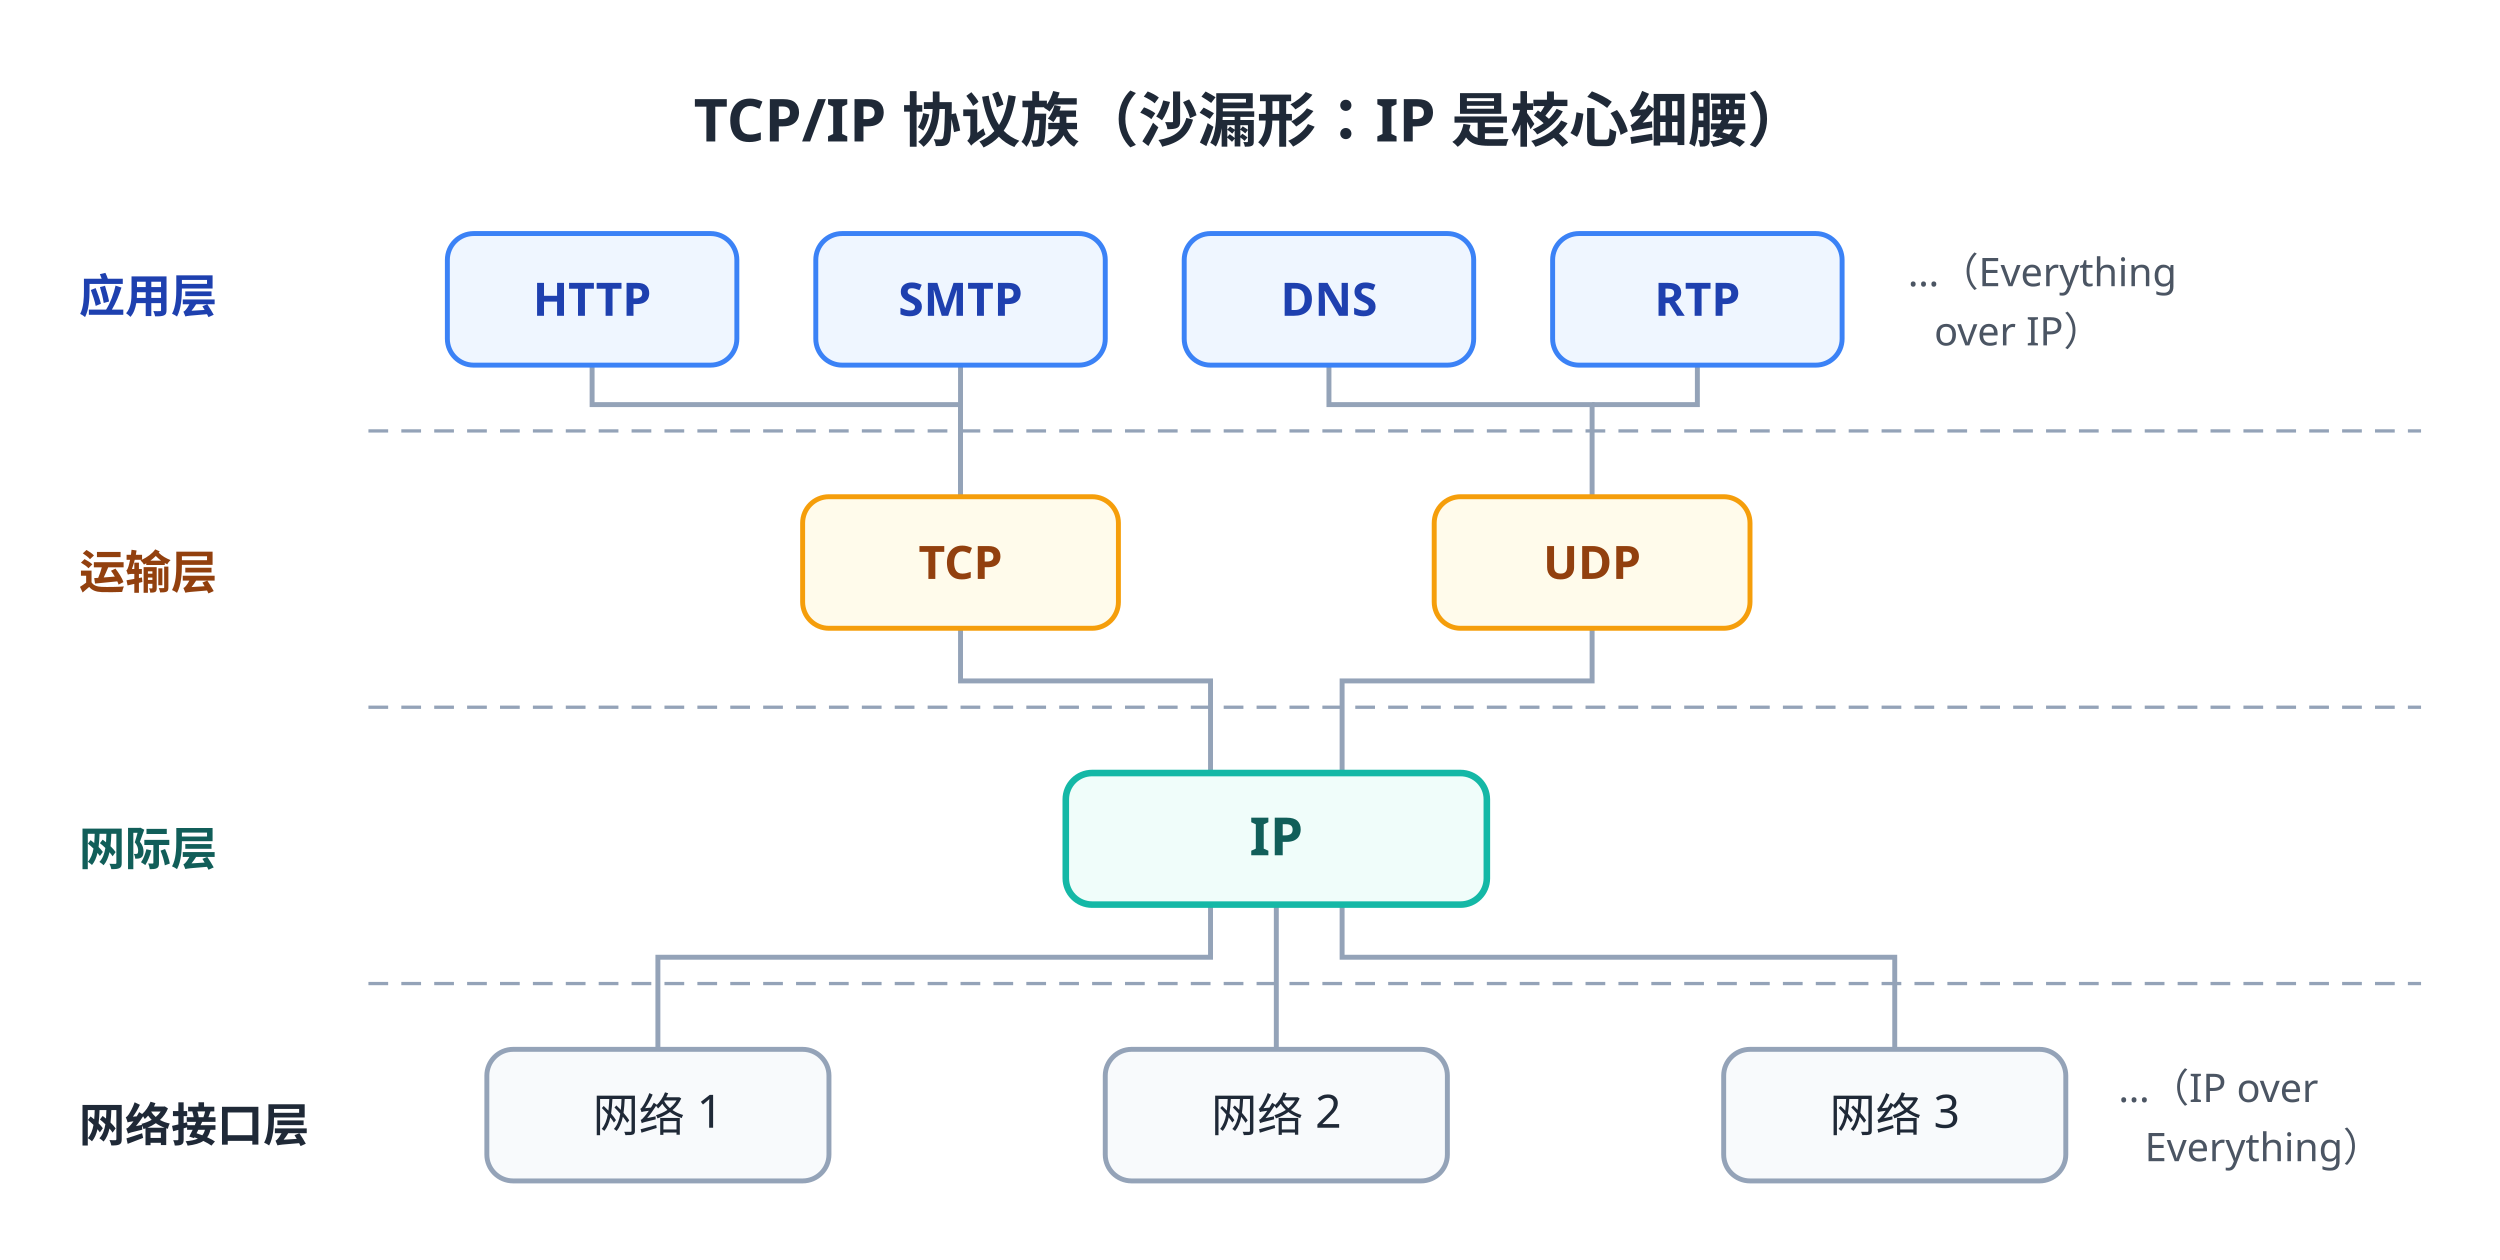
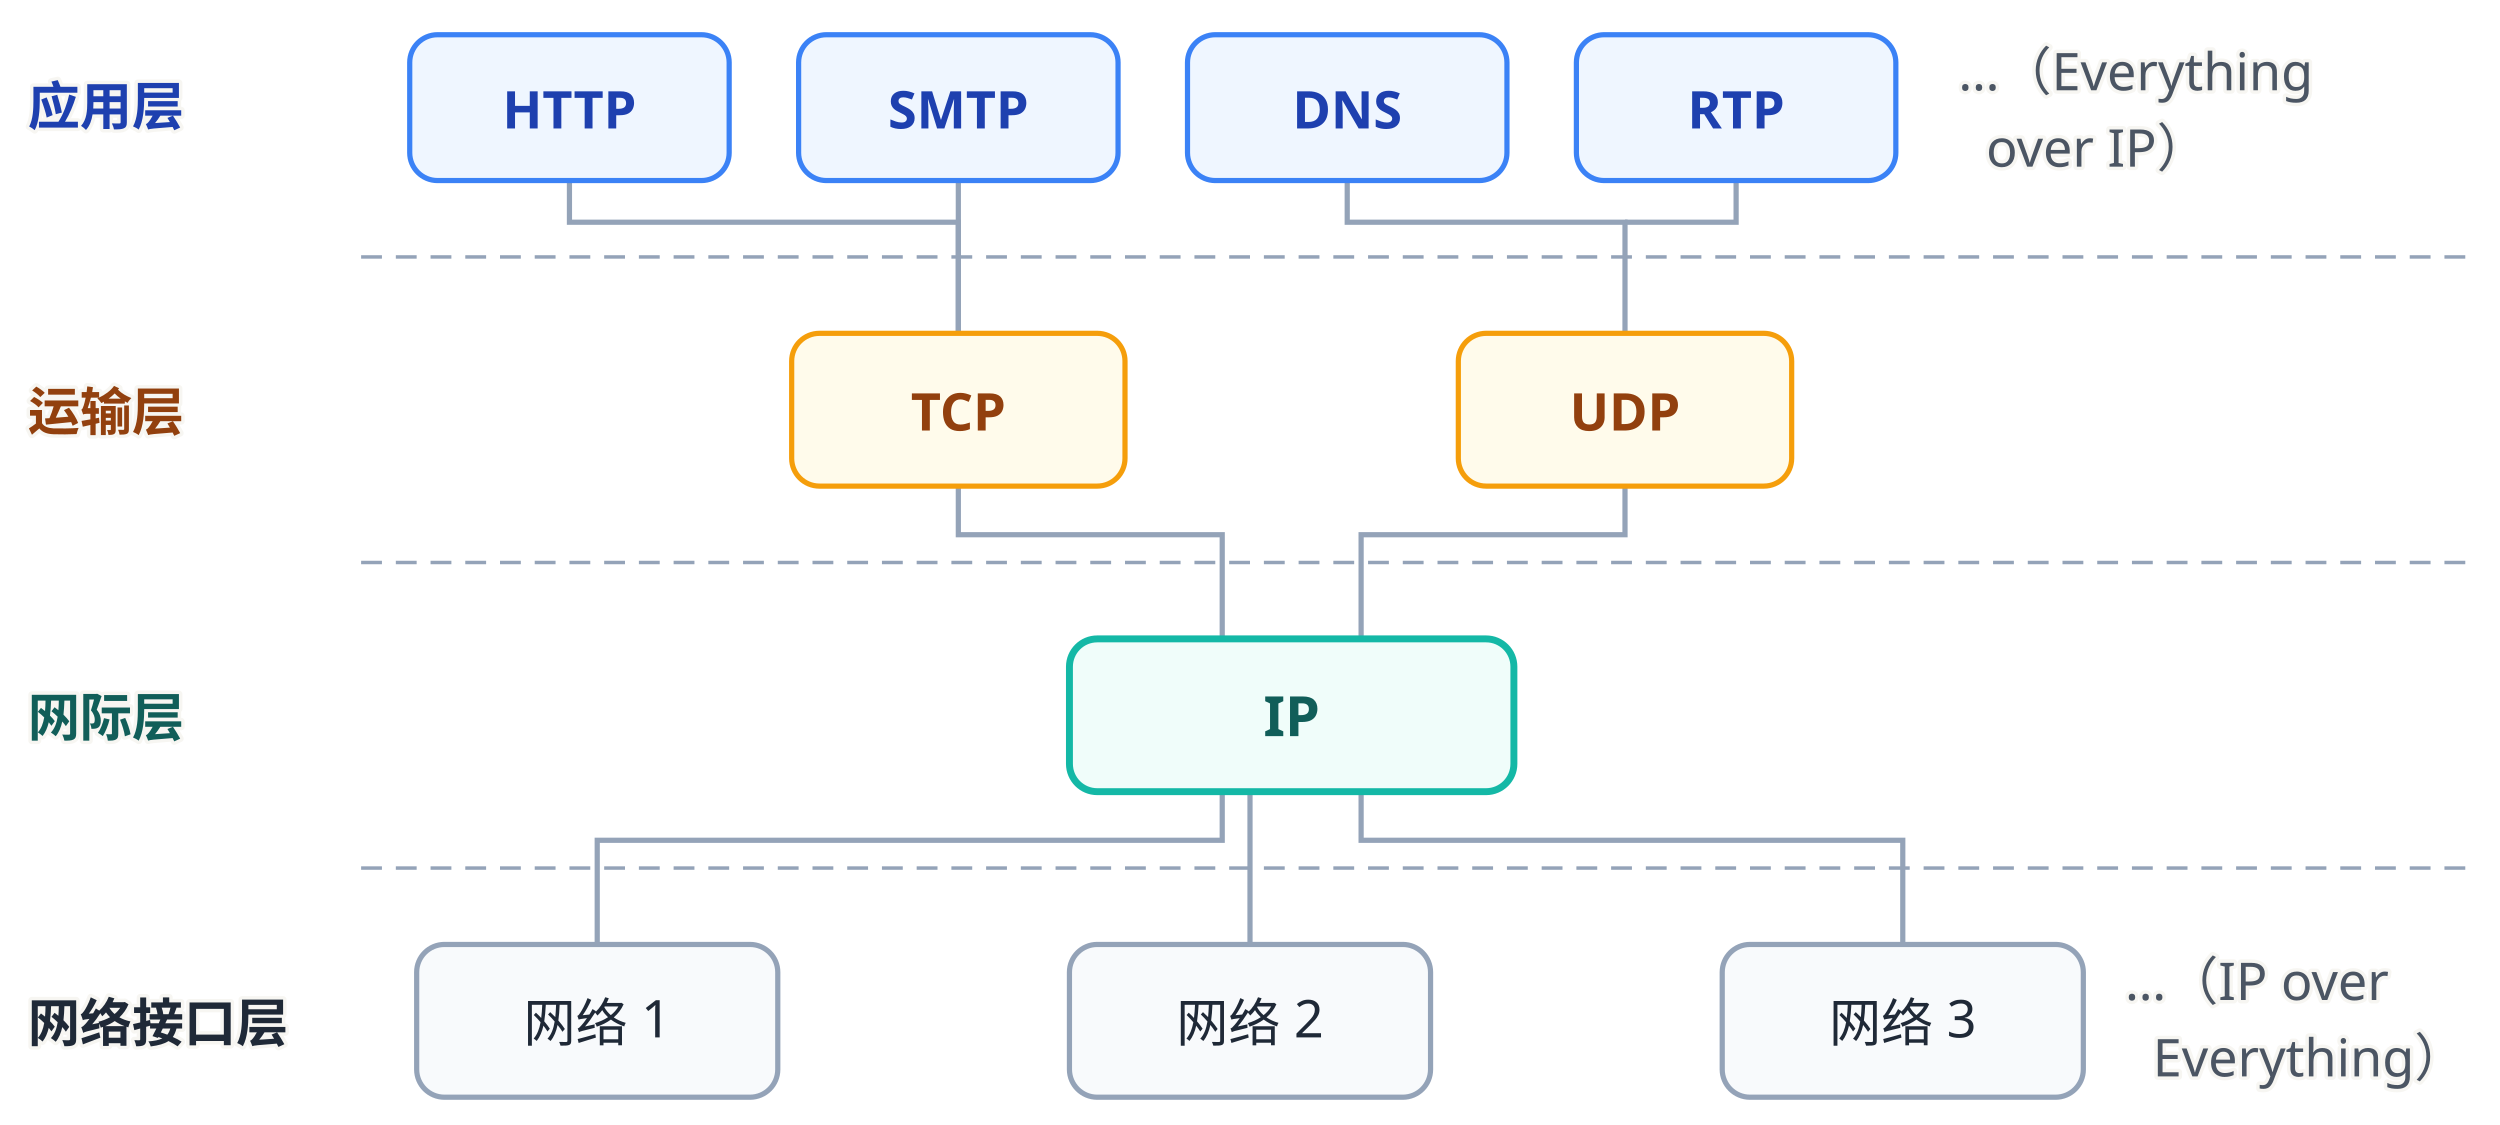
- <svg xmlns="http://www.w3.org/2000/svg" viewBox="0 1 760 383" width="760" height="383" role="img">
+ <svg xmlns="http://www.w3.org/2000/svg" viewBox="0 0 720 324" width="720" height="324" role="img">
  <g font-family="'PingFang SC','Noto Sans SC','Microsoft YaHei',system-ui,sans-serif">
-     <text x="380" y="44" text-anchor="middle" font-size="18" font-weight="600" fill="#1f2937">TCP/IP 协议族（沙漏形：IP 是核心细腰）</text>
-     <text x="24" y="96" text-anchor="start" font-size="14" font-weight="600" fill="#1e40af">应用层</text>
-     <text x="24" y="180" text-anchor="start" font-size="14" font-weight="600" fill="#92400e">运输层</text>
-     <text x="24" y="264" text-anchor="start" font-size="14" font-weight="600" fill="#115e59">网际层</text>
-     <text x="24" y="348" text-anchor="start" font-size="14" font-weight="600" fill="#1f2937">网络接口层</text>
+     <text x="8" y="36" text-anchor="start" font-size="15" font-weight="600" fill="#1e40af" paint-order="stroke" stroke="#f7f6f2" stroke-width="2" stroke-linejoin="round">应用层</text>
+     <text x="8" y="124" text-anchor="start" font-size="15" font-weight="600" fill="#92400e" paint-order="stroke" stroke="#f7f6f2" stroke-width="2" stroke-linejoin="round">运输层</text>
+     <text x="8" y="212" text-anchor="start" font-size="15" font-weight="600" fill="#115e59" paint-order="stroke" stroke="#f7f6f2" stroke-width="2" stroke-linejoin="round">网际层</text>
+     <text x="8" y="300" text-anchor="start" font-size="15" font-weight="600" fill="#1f2937" paint-order="stroke" stroke="#f7f6f2" stroke-width="2" stroke-linejoin="round">网络接口层</text>
    <g stroke="#94a3b8" stroke-width="1" stroke-dasharray="6 4">
-       <line x1="112" y1="132" x2="736" y2="132" />
-       <line x1="112" y1="216" x2="736" y2="216" />
-       <line x1="112" y1="300" x2="736" y2="300" />
+       <line x1="104" y1="74" x2="712" y2="74" />
+       <line x1="104" y1="162" x2="712" y2="162" />
+       <line x1="104" y1="250" x2="712" y2="250" />
    </g>
    <g stroke="#94a3b8" stroke-width="1.5" fill="none">
-       <path d="M180 112 V124 H292 V152" />
-       <path d="M292 112 V152" />
-       <path d="M404 112 V124 H484 V152" />
-       <path d="M516 112 V124 H484" />
-       <path d="M292 192 V208 H368 V236" />
-       <path d="M484 192 V208 H408 V236" />
-       <path d="M368 276 V292 H200 V320" />
-       <path d="M388 276 V320" />
-       <path d="M408 276 V292 H576 V320" />
+       <path d="M164 52 V64 H276 V96" />
+       <path d="M276 52 V96" />
+       <path d="M388 52 V64 H468 V96" />
+       <path d="M500 52 V64 H468" />
+       <path d="M276 140 V154 H352 V184" />
+       <path d="M468 140 V154 H392 V184" />
+       <path d="M352 228 V242 H172 V272" />
+       <path d="M372 228 H360 V272" />
+       <path d="M392 228 V242 H548 V272" />
    </g>
    <g fill="#eff6ff" stroke="#3b82f6" stroke-width="1.5">
-       <rect x="136" y="72" width="88" height="40" rx="8" />
-       <rect x="248" y="72" width="88" height="40" rx="8" />
-       <rect x="360" y="72" width="88" height="40" rx="8" />
-       <rect x="472" y="72" width="88" height="40" rx="8" />
+       <rect x="118" y="10" width="92" height="42" rx="8" />
+       <rect x="230" y="10" width="92" height="42" rx="8" />
+       <rect x="342" y="10" width="92" height="42" rx="8" />
+       <rect x="454" y="10" width="92" height="42" rx="8" />
    </g>
-     <g text-anchor="middle" font-size="14" font-weight="600" fill="#1e40af">
-       <text x="180" y="97">HTTP</text>
-       <text x="292" y="97">SMTP</text>
-       <text x="404" y="97">DNS</text>
-       <text x="516" y="97">RTP</text>
+     <g text-anchor="middle" font-size="15" font-weight="600" fill="#1e40af">
+       <text x="164" y="37">HTTP</text>
+       <text x="276" y="37">SMTP</text>
+       <text x="388" y="37">DNS</text>
+       <text x="500" y="37">RTP</text>
    </g>
-     <text x="580" y="88" text-anchor="start" font-size="12" font-weight="400" fill="#4b5563">…（Everything</text>
-     <text x="588" y="106" text-anchor="start" font-size="12" font-weight="400" fill="#4b5563">over IP）</text>
+     <text x="564" y="26" text-anchor="start" font-size="15" font-weight="400" fill="#4b5563" paint-order="stroke" stroke="#f7f6f2" stroke-width="2" stroke-linejoin="round">…（Everything</text>
+     <text x="572" y="48" text-anchor="start" font-size="15" font-weight="400" fill="#4b5563" paint-order="stroke" stroke="#f7f6f2" stroke-width="2" stroke-linejoin="round">over IP）</text>
    <g fill="#fffbeb" stroke="#f59e0b" stroke-width="1.5">
-       <rect x="244" y="152" width="96" height="40" rx="8" />
-       <rect x="436" y="152" width="96" height="40" rx="8" />
+       <rect x="228" y="96" width="96" height="44" rx="8" />
+       <rect x="420" y="96" width="96" height="44" rx="8" />
    </g>
-     <g text-anchor="middle" font-size="14" font-weight="600" fill="#92400e">
-       <text x="292" y="177">TCP</text>
-       <text x="484" y="177">UDP</text>
+     <g text-anchor="middle" font-size="15" font-weight="600" fill="#92400e">
+       <text x="276" y="124">TCP</text>
+       <text x="468" y="124">UDP</text>
    </g>
-     <rect x="324" y="236" width="128" height="40" rx="8" fill="#f0fdfa" stroke="#14b8a6" stroke-width="2" />
-     <text x="388" y="261" text-anchor="middle" font-size="16" font-weight="600" fill="#115e59">IP</text>
+     <rect x="308" y="184" width="128" height="44" rx="8" fill="#f0fdfa" stroke="#14b8a6" stroke-width="2" />
+     <text x="372" y="212" text-anchor="middle" font-size="16" font-weight="600" fill="#115e59">IP</text>
    <g fill="#f8fafc" stroke="#94a3b8" stroke-width="1.5">
-       <rect x="148" y="320" width="104" height="40" rx="8" />
-       <rect x="336" y="320" width="104" height="40" rx="8" />
-       <rect x="524" y="320" width="104" height="40" rx="8" />
+       <rect x="120" y="272" width="104" height="44" rx="8" />
+       <rect x="308" y="272" width="104" height="44" rx="8" />
+       <rect x="496" y="272" width="104" height="44" rx="8" />
    </g>
-     <g text-anchor="middle" font-size="14" font-weight="400" fill="#1f2937">
-       <text x="200" y="345">网络 1</text>
-       <text x="388" y="345">网络 2</text>
-       <text x="576" y="345">网络 3</text>
+     <g text-anchor="middle" font-size="15" font-weight="400" fill="#1f2937">
+       <text x="172" y="300">网络 1</text>
+       <text x="360" y="300">网络 2</text>
+       <text x="548" y="300">网络 3</text>
    </g>
-     <text x="644" y="336" text-anchor="start" font-size="12" font-weight="400" fill="#4b5563">…（IP over</text>
-     <text x="652" y="354" text-anchor="start" font-size="12" font-weight="400" fill="#4b5563">Everything）</text>
+     <text x="612" y="288" text-anchor="start" font-size="15" font-weight="400" fill="#4b5563" paint-order="stroke" stroke="#f7f6f2" stroke-width="2" stroke-linejoin="round">…（IP over</text>
+     <text x="620" y="310" text-anchor="start" font-size="15" font-weight="400" fill="#4b5563" paint-order="stroke" stroke="#f7f6f2" stroke-width="2" stroke-linejoin="round">Everything）</text>
  </g>
</svg>
